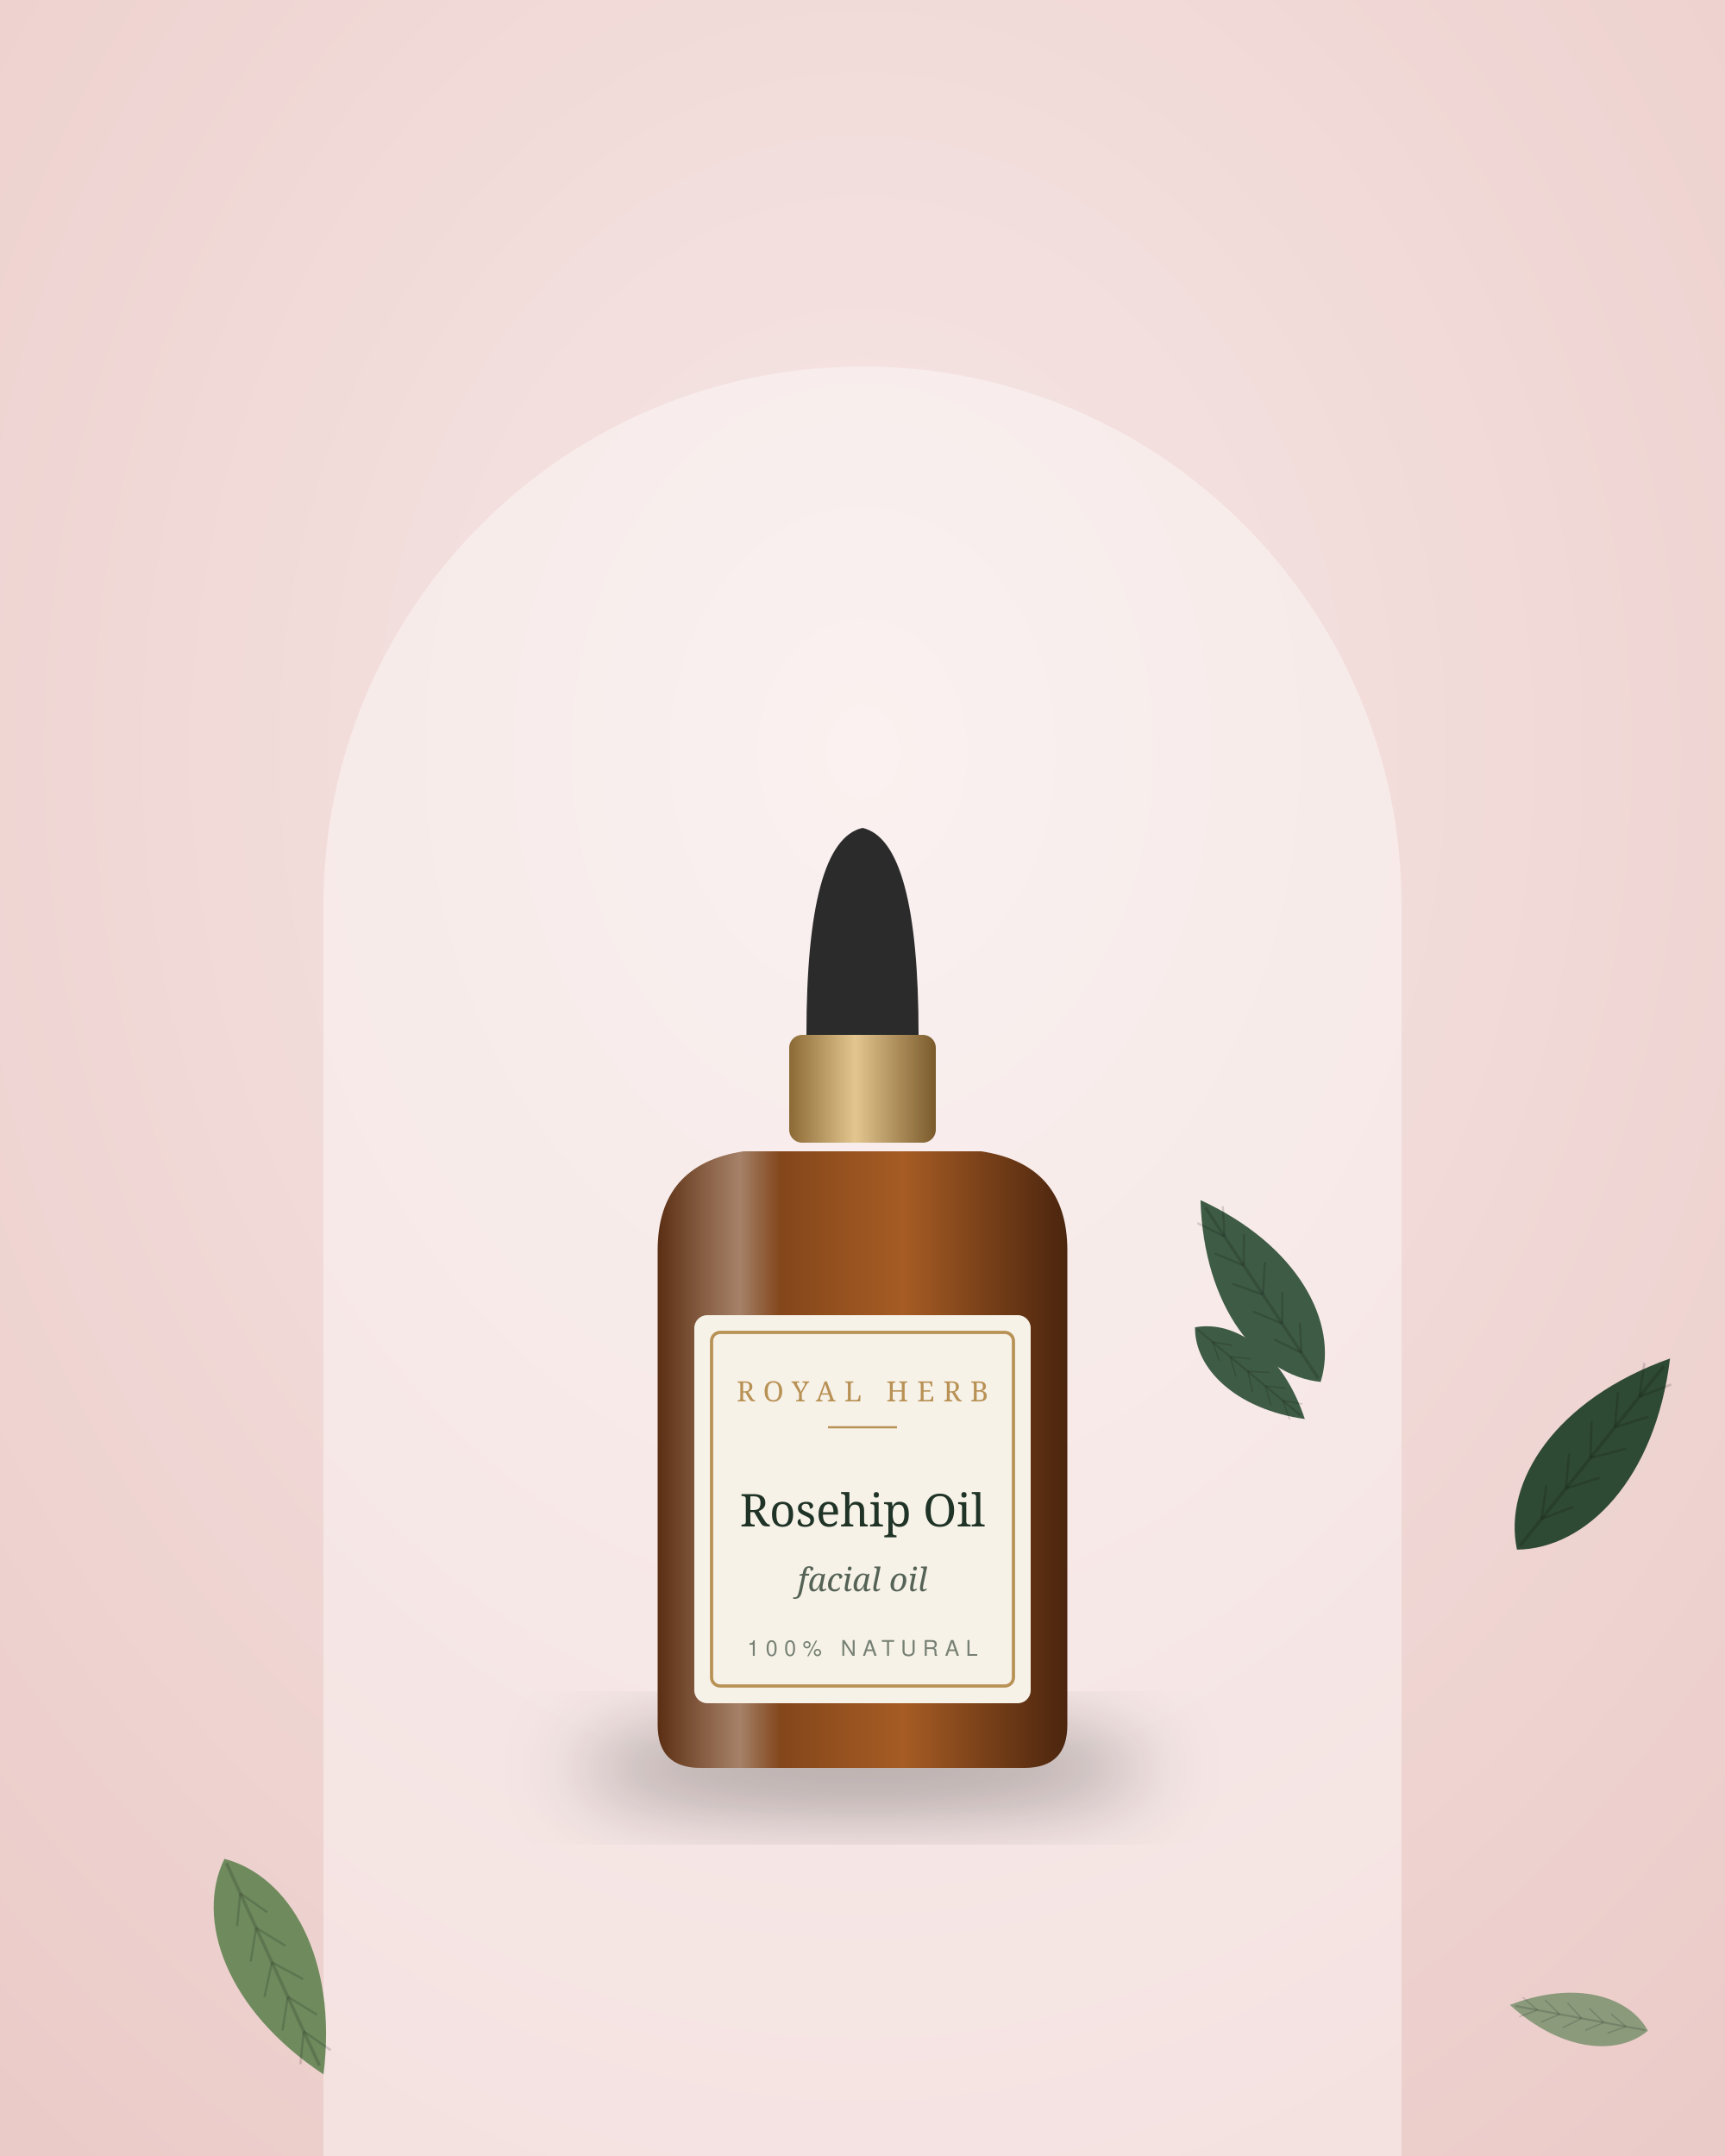
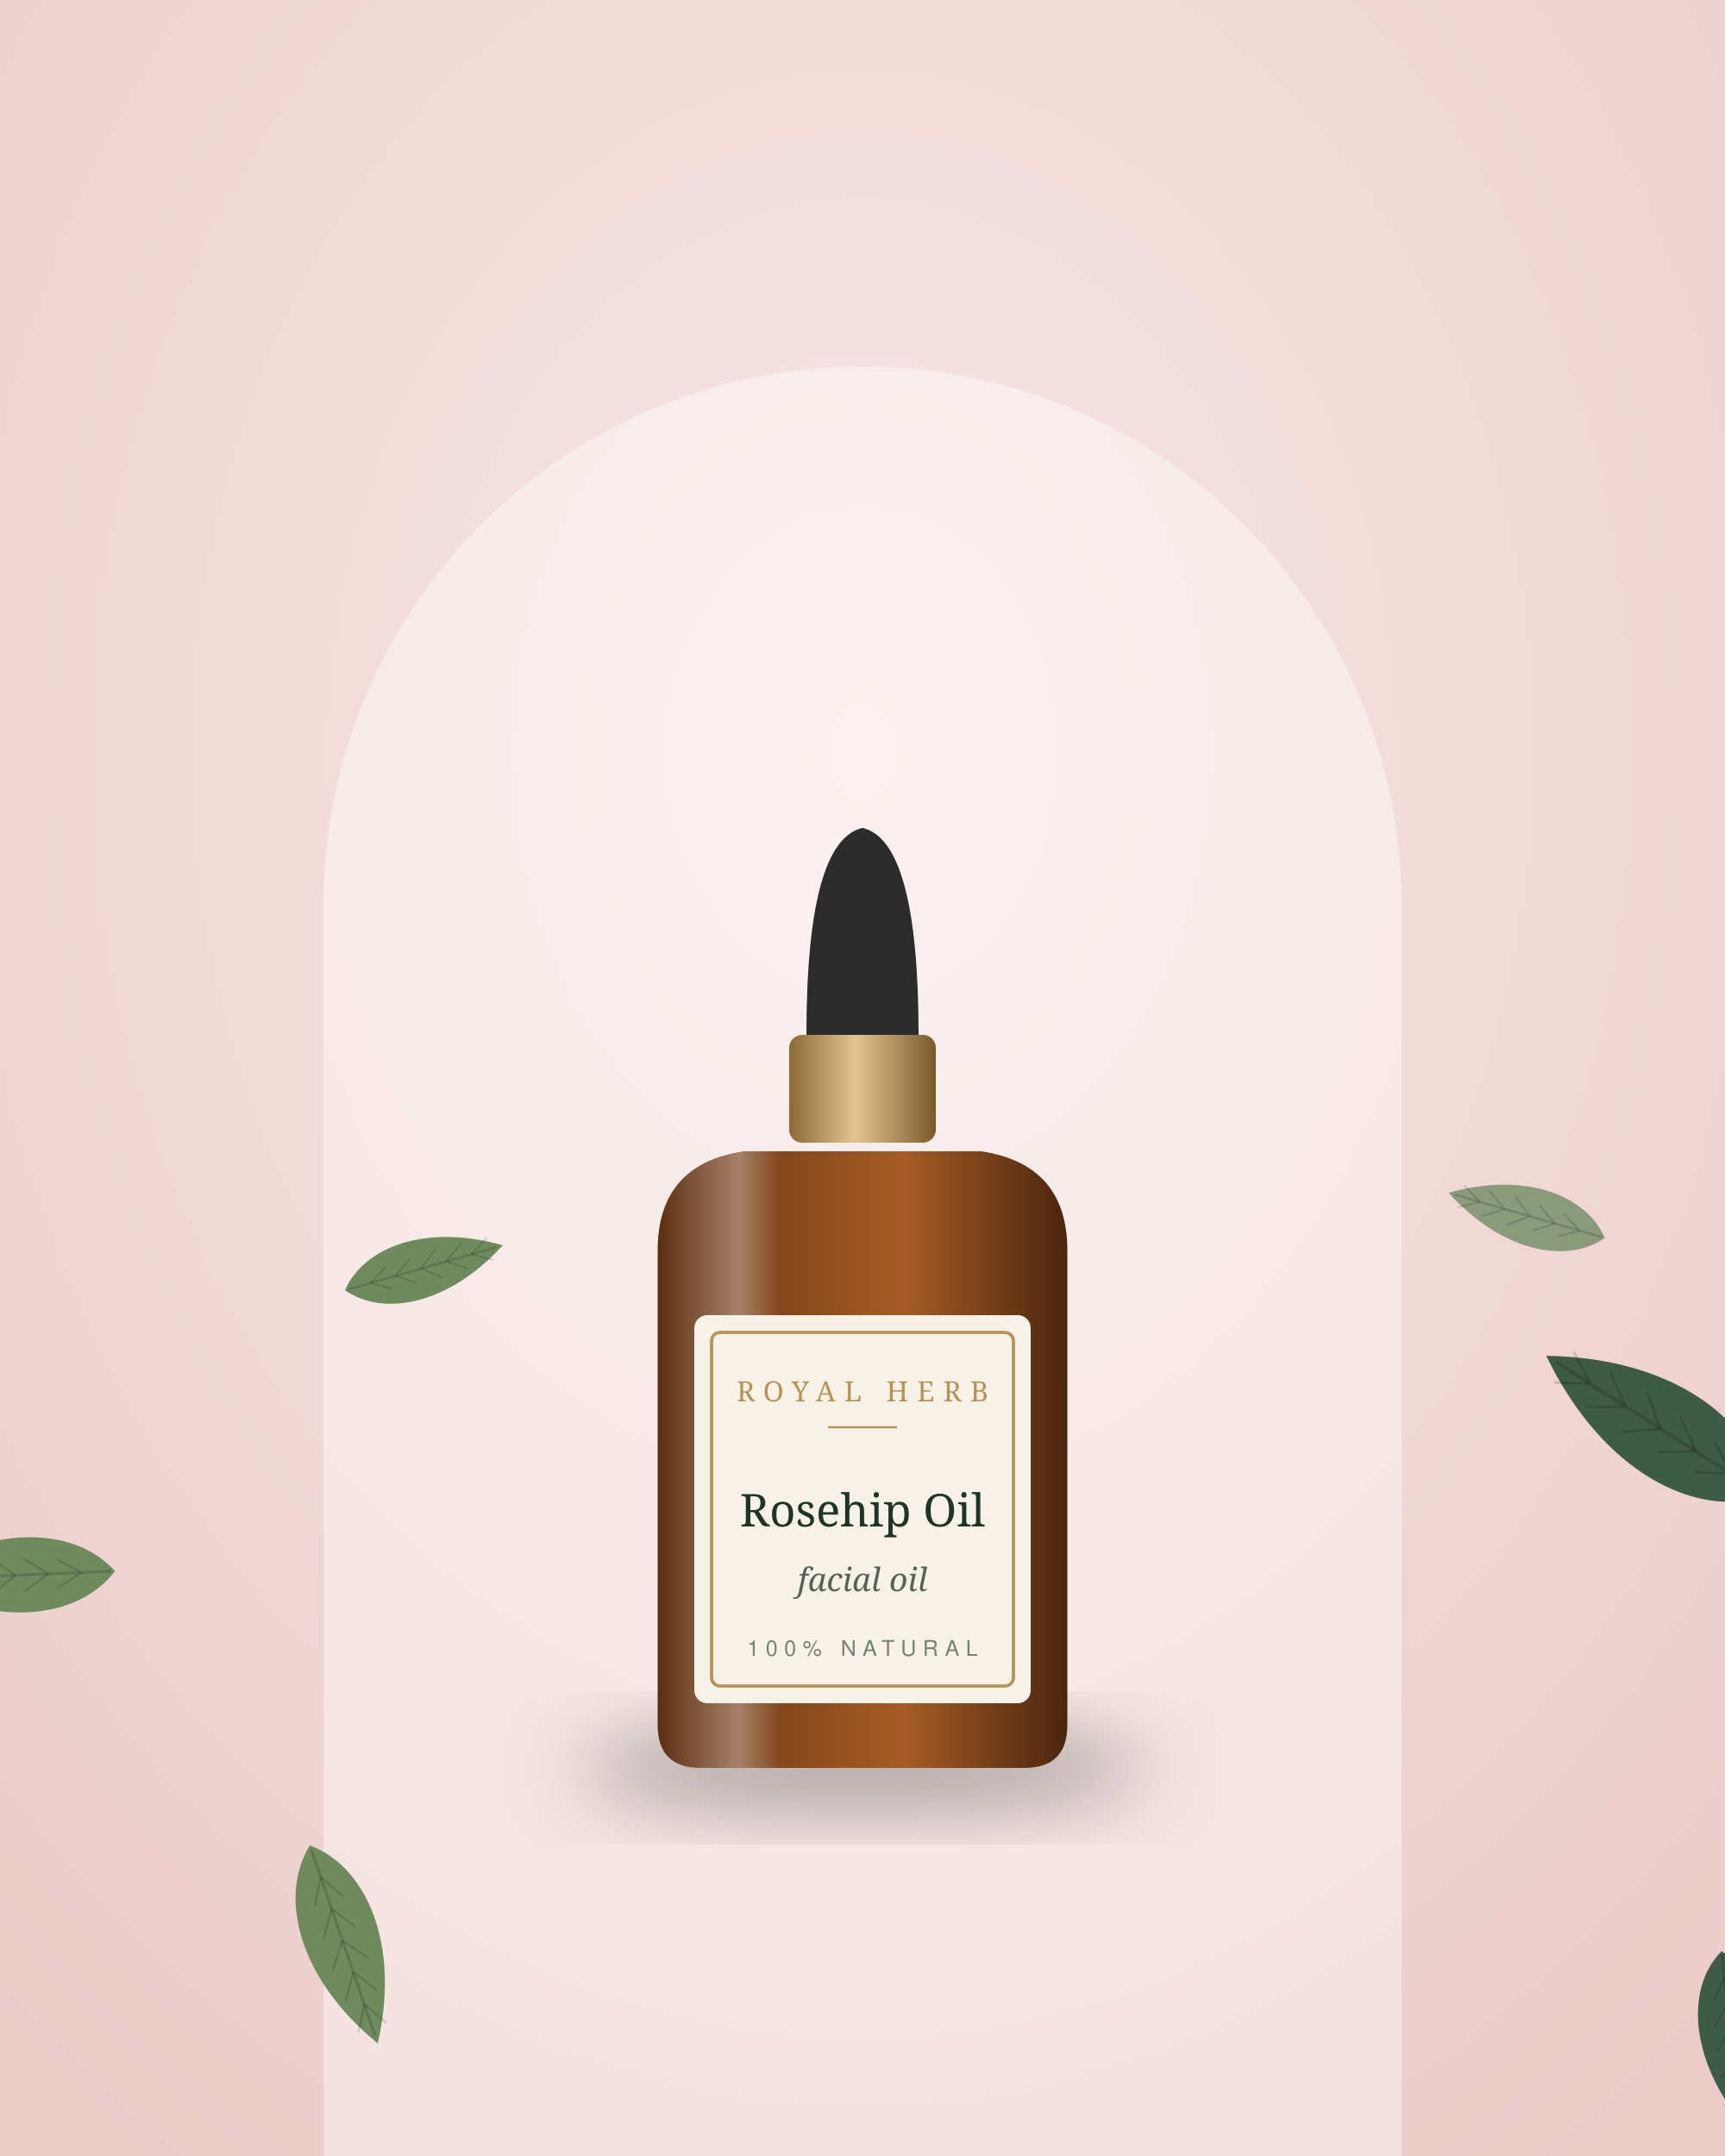
<svg xmlns="http://www.w3.org/2000/svg" viewBox="0 0 800 1000" width="800" height="1000">
  <defs>
    <filter id="shrosehipa" x="-30%" y="-30%" width="160%" height="160%">
      <feGaussianBlur stdDeviation="18" />
    </filter>
    <linearGradient id="amberrosehipa" x1="0" x2="1">
      <stop offset="0" stop-color="#5a2e12" />
      <stop offset=".35" stop-color="#8a4a1c" />
      <stop offset=".6" stop-color="#a65c24" />
      <stop offset="1" stop-color="#4b250e" />
    </linearGradient>
    <linearGradient id="glassrosehipa" x1="0" x2="1">
      <stop offset="0" stop-color="#fff" stop-opacity="0" />
      <stop offset=".2" stop-color="#fff" stop-opacity=".35" />
      <stop offset=".3" stop-color="#fff" stop-opacity="0" />
    </linearGradient>
    <linearGradient id="caprosehipa" x1="0" x2="1">
      <stop offset="0" stop-color="#d9d2c3" />
      <stop offset=".4" stop-color="#fbf8f1" />
      <stop offset="1" stop-color="#c9c1b0" />
    </linearGradient>
    <linearGradient id="goldcaprosehipa" x1="0" x2="1">
      <stop offset="0" stop-color="#8c6a35" />
      <stop offset=".45" stop-color="#e3c68f" />
      <stop offset="1" stop-color="#7a5a2b" />
    </linearGradient>
    <linearGradient id="kraftrosehipa" x1="0" x2="1">
      <stop offset="0" stop-color="#b08a5e" />
      <stop offset=".5" stop-color="#d2b08a" />
      <stop offset="1" stop-color="#a27c52" />
    </linearGradient>
    <linearGradient id="tinrosehipa" x1="0" x2="1">
      <stop offset="0" stop-color="#16241b" />
      <stop offset=".45" stop-color="#2f4a38" />
      <stop offset="1" stop-color="#132019" />
    </linearGradient>
    <radialGradient id="bgrosehipa" cx=".5" cy=".35" r=".8">
      <stop offset="0" stop-color="#fff" stop-opacity=".55" />
      <stop offset="1" stop-color="#fff" stop-opacity="0" />
    </radialGradient>
  </defs>
  <rect width="800" height="1000" fill="#EBCBC8" />
  <rect width="800" height="1000" fill="url(#bgrosehipa)" />
  <path d="M150.0 1000 V420.0 a250 250 0 0 1 500 0 V1000Z" fill="#fff" opacity=".4" />
-   <g transform="translate(104.0792 862.1729) rotate(65.31553) scale(1.100281)">
+   <g transform="translate(143.6914 855.9327) rotate(71.0757) scale(0.9712005)">
    <path d="M0 0 C 18 -22, 58 -26, 100 0 C 58 26, 18 22, 0 0Z" fill="#6F8B5E" />
    <path d="M2 0 L96 0" stroke="rgba(0,0,0,.15)" stroke-width="1.4" fill="none" />
    <path d="M16 0 L28 -7 M16 0 L28 7" stroke="rgba(0,0,0,.15)" stroke-width="1" fill="none" />
    <path d="M32 0 L44 -8 M32 0 L44 8" stroke="rgba(0,0,0,.15)" stroke-width="1" fill="none" />
    <path d="M48 0 L60 -9 M48 0 L60 9" stroke="rgba(0,0,0,.15)" stroke-width="1" fill="none" />
    <path d="M64 0 L76 -8 M64 0 L76 8" stroke="rgba(0,0,0,.15)" stroke-width="1" fill="none" />
    <path d="M80 0 L92 -7 M80 0 L92 7" stroke="rgba(0,0,0,.15)" stroke-width="1" fill="none" />
  </g>
-   <g transform="translate(764.2571 941.8837) rotate(190.5721) scale(0.6510975)">
+   <g transform="translate(798.4549 904.9884) rotate(84.48591) scale(0.7771269)">
+     <path d="M0 0 C 18 -22, 58 -26, 100 0 C 58 26, 18 22, 0 0Z" fill="#3E5B45" />
+     <path d="M2 0 L96 0" stroke="rgba(0,0,0,.15)" stroke-width="1.4" fill="none" />
+     <path d="M16 0 L28 -7 M16 0 L28 7" stroke="rgba(0,0,0,.15)" stroke-width="1" fill="none" />
+     <path d="M32 0 L44 -8 M32 0 L44 8" stroke="rgba(0,0,0,.15)" stroke-width="1" fill="none" />
+     <path d="M48 0 L60 -9 M48 0 L60 9" stroke="rgba(0,0,0,.15)" stroke-width="1" fill="none" />
+     <path d="M64 0 L76 -8 M64 0 L76 8" stroke="rgba(0,0,0,.15)" stroke-width="1" fill="none" />
+     <path d="M80 0 L92 -7 M80 0 L92 7" stroke="rgba(0,0,0,.15)" stroke-width="1" fill="none" />
+   </g>
+   <g transform="translate(744.274 574.209) rotate(196.1448) scale(0.7546568)">
    <path d="M0 0 C 18 -22, 58 -26, 100 0 C 58 26, 18 22, 0 0Z" fill="#8A9A7B" />
    <path d="M2 0 L96 0" stroke="rgba(0,0,0,.15)" stroke-width="1.4" fill="none" />
    <path d="M16 0 L28 -7 M16 0 L28 7" stroke="rgba(0,0,0,.15)" stroke-width="1" fill="none" />
    <path d="M32 0 L44 -8 M32 0 L44 8" stroke="rgba(0,0,0,.15)" stroke-width="1" fill="none" />
    <path d="M48 0 L60 -9 M48 0 L60 9" stroke="rgba(0,0,0,.15)" stroke-width="1" fill="none" />
    <path d="M64 0 L76 -8 M64 0 L76 8" stroke="rgba(0,0,0,.15)" stroke-width="1" fill="none" />
    <path d="M80 0 L92 -7 M80 0 L92 7" stroke="rgba(0,0,0,.15)" stroke-width="1" fill="none" />
  </g>
-   <g transform="translate(802.9011 707.055) rotate(324.4872) scale(0.9720871)">
-     <path d="M0 0 C 18 -22, 58 -26, 100 0 C 58 26, 18 22, 0 0Z" fill="#8A9A7B" />
+   <g transform="translate(159.9867 598.4656) rotate(344.0846) scale(0.7612493)">
+     <path d="M0 0 C 18 -22, 58 -26, 100 0 C 58 26, 18 22, 0 0Z" fill="#6F8B5E" />
    <path d="M2 0 L96 0" stroke="rgba(0,0,0,.15)" stroke-width="1.4" fill="none" />
    <path d="M16 0 L28 -7 M16 0 L28 7" stroke="rgba(0,0,0,.15)" stroke-width="1" fill="none" />
    <path d="M32 0 L44 -8 M32 0 L44 8" stroke="rgba(0,0,0,.15)" stroke-width="1" fill="none" />
    <path d="M48 0 L60 -9 M48 0 L60 9" stroke="rgba(0,0,0,.15)" stroke-width="1" fill="none" />
    <path d="M64 0 L76 -8 M64 0 L76 8" stroke="rgba(0,0,0,.15)" stroke-width="1" fill="none" />
    <path d="M80 0 L92 -7 M80 0 L92 7" stroke="rgba(0,0,0,.15)" stroke-width="1" fill="none" />
  </g>
-   <g transform="translate(554.2036 615.6597) rotate(39.84548) scale(0.6634554)">
-     <path d="M0 0 C 18 -22, 58 -26, 100 0 C 58 26, 18 22, 0 0Z" fill="#3E5B45" />
+   <g transform="translate(53.2972 728.716) rotate(177.6276) scale(0.9649244)">
+     <path d="M0 0 C 18 -22, 58 -26, 100 0 C 58 26, 18 22, 0 0Z" fill="#6F8B5E" />
    <path d="M2 0 L96 0" stroke="rgba(0,0,0,.15)" stroke-width="1.4" fill="none" />
    <path d="M16 0 L28 -7 M16 0 L28 7" stroke="rgba(0,0,0,.15)" stroke-width="1" fill="none" />
    <path d="M32 0 L44 -8 M32 0 L44 8" stroke="rgba(0,0,0,.15)" stroke-width="1" fill="none" />
    <path d="M48 0 L60 -9 M48 0 L60 9" stroke="rgba(0,0,0,.15)" stroke-width="1" fill="none" />
    <path d="M64 0 L76 -8 M64 0 L76 8" stroke="rgba(0,0,0,.15)" stroke-width="1" fill="none" />
    <path d="M80 0 L92 -7 M80 0 L92 7" stroke="rgba(0,0,0,.15)" stroke-width="1" fill="none" />
  </g>
-   <g transform="translate(703.5201 718.7585) rotate(308.6824) scale(1.13581)">
-     <path d="M0 0 C 18 -22, 58 -26, 100 0 C 58 26, 18 22, 0 0Z" fill="#2F4A34" />
-     <path d="M2 0 L96 0" stroke="rgba(0,0,0,.15)" stroke-width="1.4" fill="none" />
-     <path d="M16 0 L28 -7 M16 0 L28 7" stroke="rgba(0,0,0,.15)" stroke-width="1" fill="none" />
-     <path d="M32 0 L44 -8 M32 0 L44 8" stroke="rgba(0,0,0,.15)" stroke-width="1" fill="none" />
-     <path d="M48 0 L60 -9 M48 0 L60 9" stroke="rgba(0,0,0,.15)" stroke-width="1" fill="none" />
-     <path d="M64 0 L76 -8 M64 0 L76 8" stroke="rgba(0,0,0,.15)" stroke-width="1" fill="none" />
-     <path d="M80 0 L92 -7 M80 0 L92 7" stroke="rgba(0,0,0,.15)" stroke-width="1" fill="none" />
-   </g>
-   <g transform="translate(612.4753 640.9637) rotate(236.5435) scale(1.010637)">
+   <g transform="translate(819.114 693.9777) rotate(212.5546) scale(1.210271)">
    <path d="M0 0 C 18 -22, 58 -26, 100 0 C 58 26, 18 22, 0 0Z" fill="#3E5B45" />
    <path d="M2 0 L96 0" stroke="rgba(0,0,0,.15)" stroke-width="1.4" fill="none" />
    <path d="M16 0 L28 -7 M16 0 L28 7" stroke="rgba(0,0,0,.15)" stroke-width="1" fill="none" />
    <path d="M32 0 L44 -8 M32 0 L44 8" stroke="rgba(0,0,0,.15)" stroke-width="1" fill="none" />
    <path d="M48 0 L60 -9 M48 0 L60 9" stroke="rgba(0,0,0,.15)" stroke-width="1" fill="none" />
    <path d="M64 0 L76 -8 M64 0 L76 8" stroke="rgba(0,0,0,.15)" stroke-width="1" fill="none" />
    <path d="M80 0 L92 -7 M80 0 L92 7" stroke="rgba(0,0,0,.15)" stroke-width="1" fill="none" />
  </g>
  <g transform="translate(400.0 820.0) scale(1.0) translate(-400.0 -820.0)">
    <ellipse cx="400.0" cy="820.0" rx="133.0" ry="22" fill="#000" opacity=".28" filter="url(#shrosehipa)" />
    <path d="M305.0 580.0 q0 -40 40 -46 h110 q40 6 40 46 V800.0 q0 20 -20 20 H325.0 q-20 0 -20 -20Z" fill="url(#amberrosehipa)" />
    <path d="M305.0 580.0 q0 -40 40 -46 h110 q40 6 40 46 V800.0 q0 20 -20 20 H325.0 q-20 0 -20 -20Z" fill="url(#glassrosehipa)" />
    <rect x="366.0" y="480.0" width="68" height="50" rx="6" fill="url(#goldcaprosehipa)" />
    <path d="M374.0 480.0 q0 -90 26 -96 q26 6 26 96Z" fill="#2b2b2b" />
    <rect x="322.0" y="610.0" width="156" height="180" rx="6" fill="#F7F2E8" />
    <rect x="330.0" y="618.0" width="140" height="164" rx="4" fill="none" stroke="#B89155" stroke-width="1.5" />
    <text x="400.0" y="650.0" text-anchor="middle" font-family="Georgia, serif" font-size="13" letter-spacing="4" fill="#B89155">ROYAL HERB</text>
    <path d="M384.0 662.0 h32" stroke="#B89155" stroke-width="1" />
    <text x="400.0" y="708.0" text-anchor="middle" font-family="Georgia, serif" font-size="21" fill="#1F3326">Rosehip Oil</text>
    <text x="400.0" y="738.0" text-anchor="middle" font-family="Georgia, serif" font-style="italic" font-size="15" fill="#1F3326" opacity=".75">facial oil</text>
    <text x="400.0" y="768.0" text-anchor="middle" font-family="Helvetica, Arial, sans-serif" font-size="10" letter-spacing="3" fill="#1F3326" opacity=".6">100% NATURAL</text>
  </g>
</svg>
